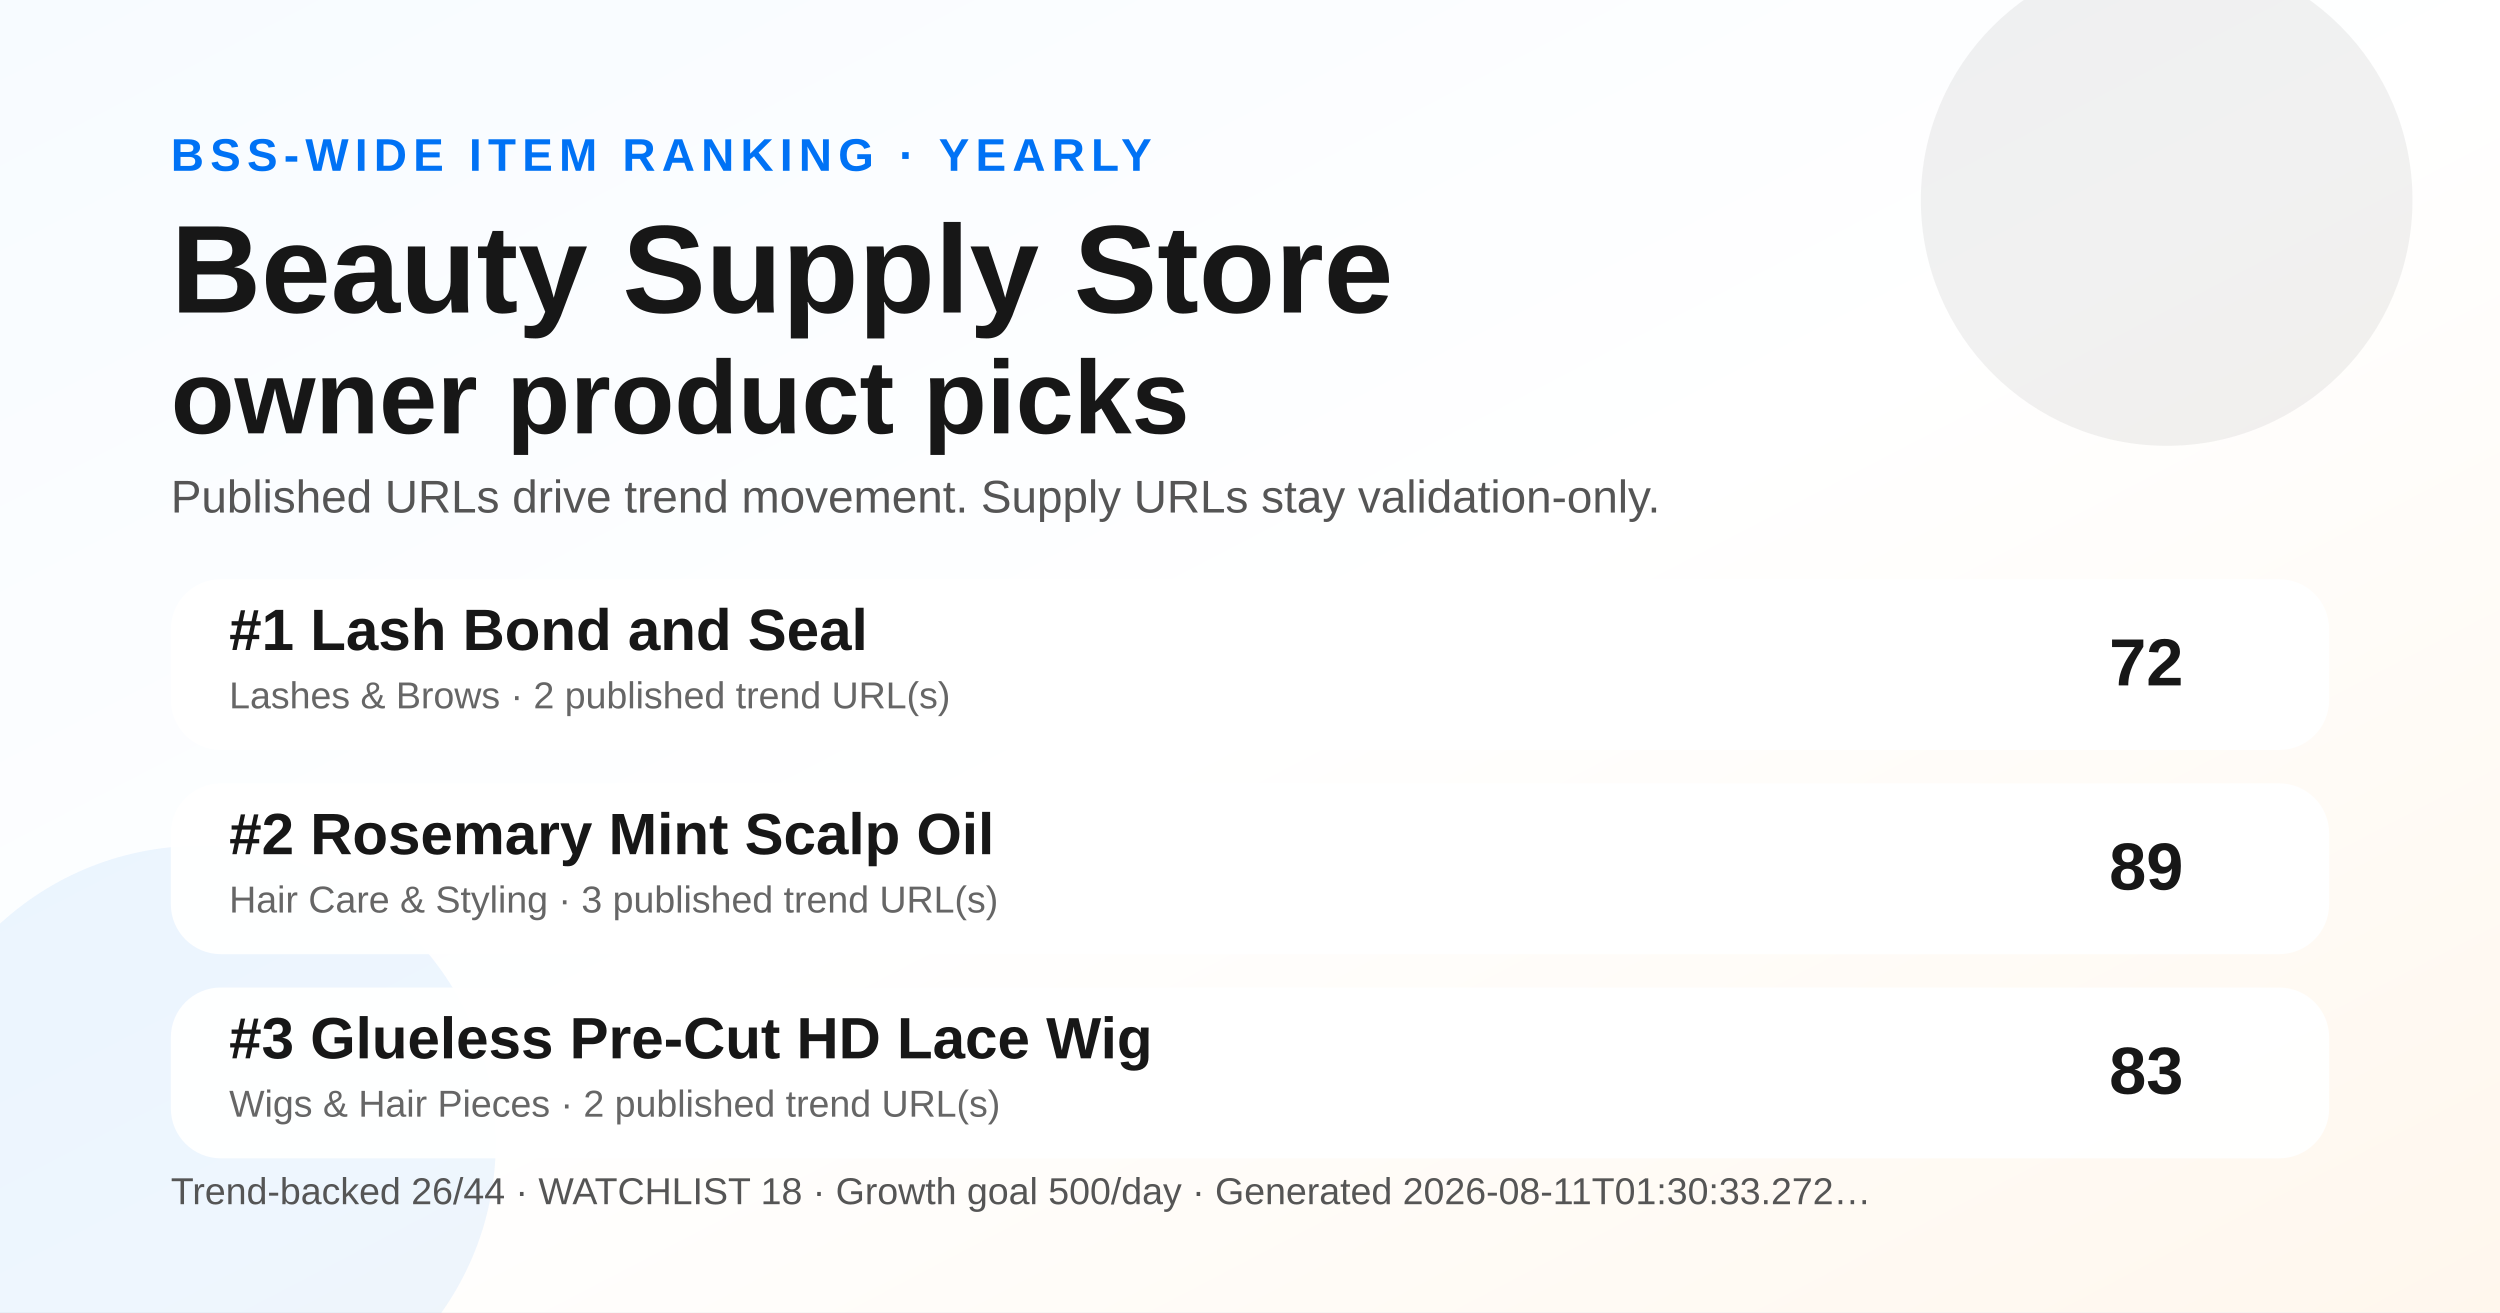
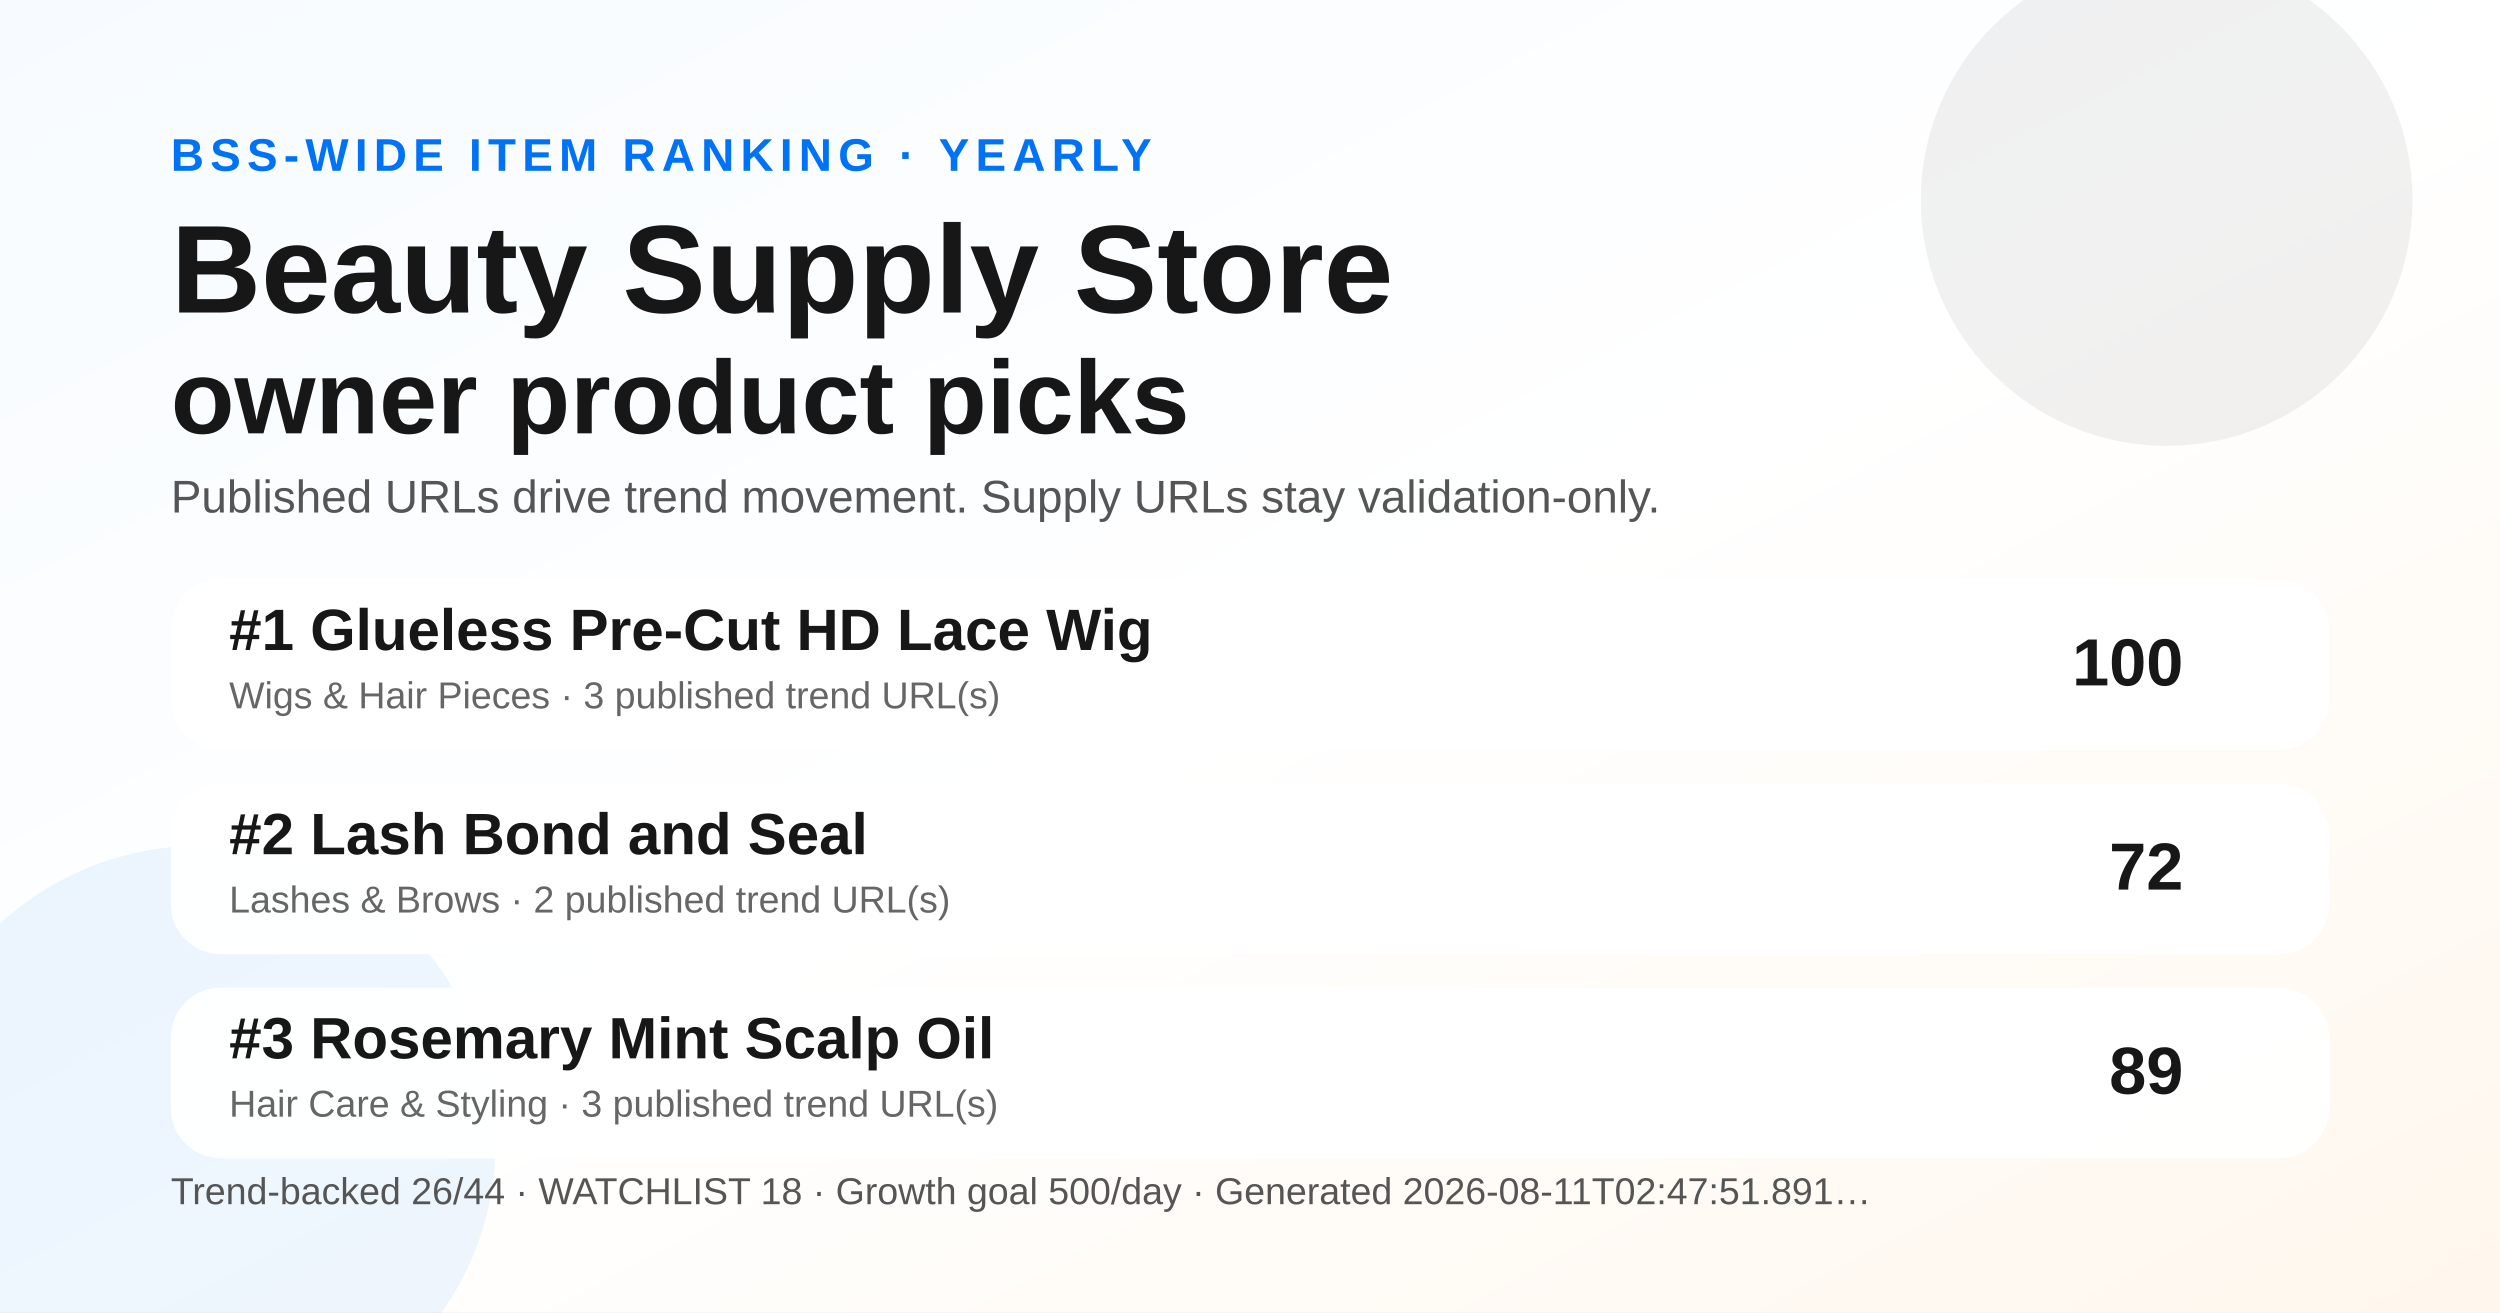
<svg xmlns="http://www.w3.org/2000/svg" width="1200" height="630" viewBox="0 0 1200 630" role="img" aria-label="Yearly BSS Trend Ranking social preview">
  <defs>
    <linearGradient id="bg" x1="0" y1="0" x2="1" y2="1">
      <stop offset="0" stop-color="#f7fbff" />
      <stop offset="0.52" stop-color="#ffffff" />
      <stop offset="1" stop-color="#fff7ed" />
    </linearGradient>
  </defs>
  <rect width="1200" height="630" fill="url(#bg)" />
  <circle cx="1040" cy="96" r="118" fill="#171717" opacity="0.06" />
  <circle cx="96" cy="548" r="142" fill="#0072f5" opacity="0.07" />
  <text x="82" y="82" font-family="Arial, Helvetica, sans-serif" font-size="22" font-weight="700" fill="#0072f5" letter-spacing="3">BSS-WIDE ITEM RANKING · YEARLY</text>
  <text x="82" y="150" font-family="Arial, Helvetica, sans-serif" font-size="60" font-weight="800" fill="#171717">Beauty Supply Store</text>
  <text x="82" y="208" font-family="Arial, Helvetica, sans-serif" font-size="50" font-weight="800" fill="#171717">owner product picks</text>
  <text x="82" y="246" font-family="Arial, Helvetica, sans-serif" font-size="22" fill="#555555">Published URLs drive trend movement. Supply URLs stay validation-only.</text>
  <g transform="translate(82 278)">
    <rect width="1036" height="82" rx="24" fill="#ffffff" opacity="0.96" />
-     <text x="28" y="34" font-family="Arial, Helvetica, sans-serif" font-size="28" font-weight="700" fill="#171717">#1 Lash Bond and Seal</text>
+     <text x="28" y="34" font-family="Arial, Helvetica, sans-serif" font-size="28" font-weight="700" fill="#171717">#1 Glueless Pre-Cut HD Lace Wig</text>
+     <text x="28" y="62" font-family="Arial, Helvetica, sans-serif" font-size="18" fill="#666666">Wigs &amp; Hair Pieces · 3 published trend URL(s)</text>
+     <text x="966" y="51" text-anchor="end" font-family="Arial, Helvetica, sans-serif" font-size="32" font-weight="700" fill="#171717">100</text>
+   </g>
+   <g transform="translate(82 376)">
+     <rect width="1036" height="82" rx="24" fill="#ffffff" opacity="0.96" />
+     <text x="28" y="34" font-family="Arial, Helvetica, sans-serif" font-size="28" font-weight="700" fill="#171717">#2 Lash Bond and Seal</text>
    <text x="28" y="62" font-family="Arial, Helvetica, sans-serif" font-size="18" fill="#666666">Lashes &amp; Brows · 2 published trend URL(s)</text>
    <text x="966" y="51" text-anchor="end" font-family="Arial, Helvetica, sans-serif" font-size="32" font-weight="700" fill="#171717">72</text>
  </g>
-   <g transform="translate(82 376)">
+   <g transform="translate(82 474)">
    <rect width="1036" height="82" rx="24" fill="#ffffff" opacity="0.96" />
-     <text x="28" y="34" font-family="Arial, Helvetica, sans-serif" font-size="28" font-weight="700" fill="#171717">#2 Rosemary Mint Scalp Oil</text>
+     <text x="28" y="34" font-family="Arial, Helvetica, sans-serif" font-size="28" font-weight="700" fill="#171717">#3 Rosemary Mint Scalp Oil</text>
    <text x="28" y="62" font-family="Arial, Helvetica, sans-serif" font-size="18" fill="#666666">Hair Care &amp; Styling · 3 published trend URL(s)</text>
    <text x="966" y="51" text-anchor="end" font-family="Arial, Helvetica, sans-serif" font-size="32" font-weight="700" fill="#171717">89</text>
  </g>
-   <g transform="translate(82 474)">
-     <rect width="1036" height="82" rx="24" fill="#ffffff" opacity="0.96" />
-     <text x="28" y="34" font-family="Arial, Helvetica, sans-serif" font-size="28" font-weight="700" fill="#171717">#3 Glueless Pre-Cut HD Lace Wig</text>
-     <text x="28" y="62" font-family="Arial, Helvetica, sans-serif" font-size="18" fill="#666666">Wigs &amp; Hair Pieces · 2 published trend URL(s)</text>
-     <text x="966" y="51" text-anchor="end" font-family="Arial, Helvetica, sans-serif" font-size="32" font-weight="700" fill="#171717">83</text>
-   </g>
  <g transform="translate(82 578)">
-     <text font-family="Arial, Helvetica, sans-serif" font-size="18" fill="#555555">Trend-backed 26/44 · WATCHLIST 18 · Growth goal 500/day · Generated 2026-08-11T01:30:33.272…</text>
+     <text font-family="Arial, Helvetica, sans-serif" font-size="18" fill="#555555">Trend-backed 26/44 · WATCHLIST 18 · Growth goal 500/day · Generated 2026-08-11T02:47:51.891…</text>
  </g>
</svg>
